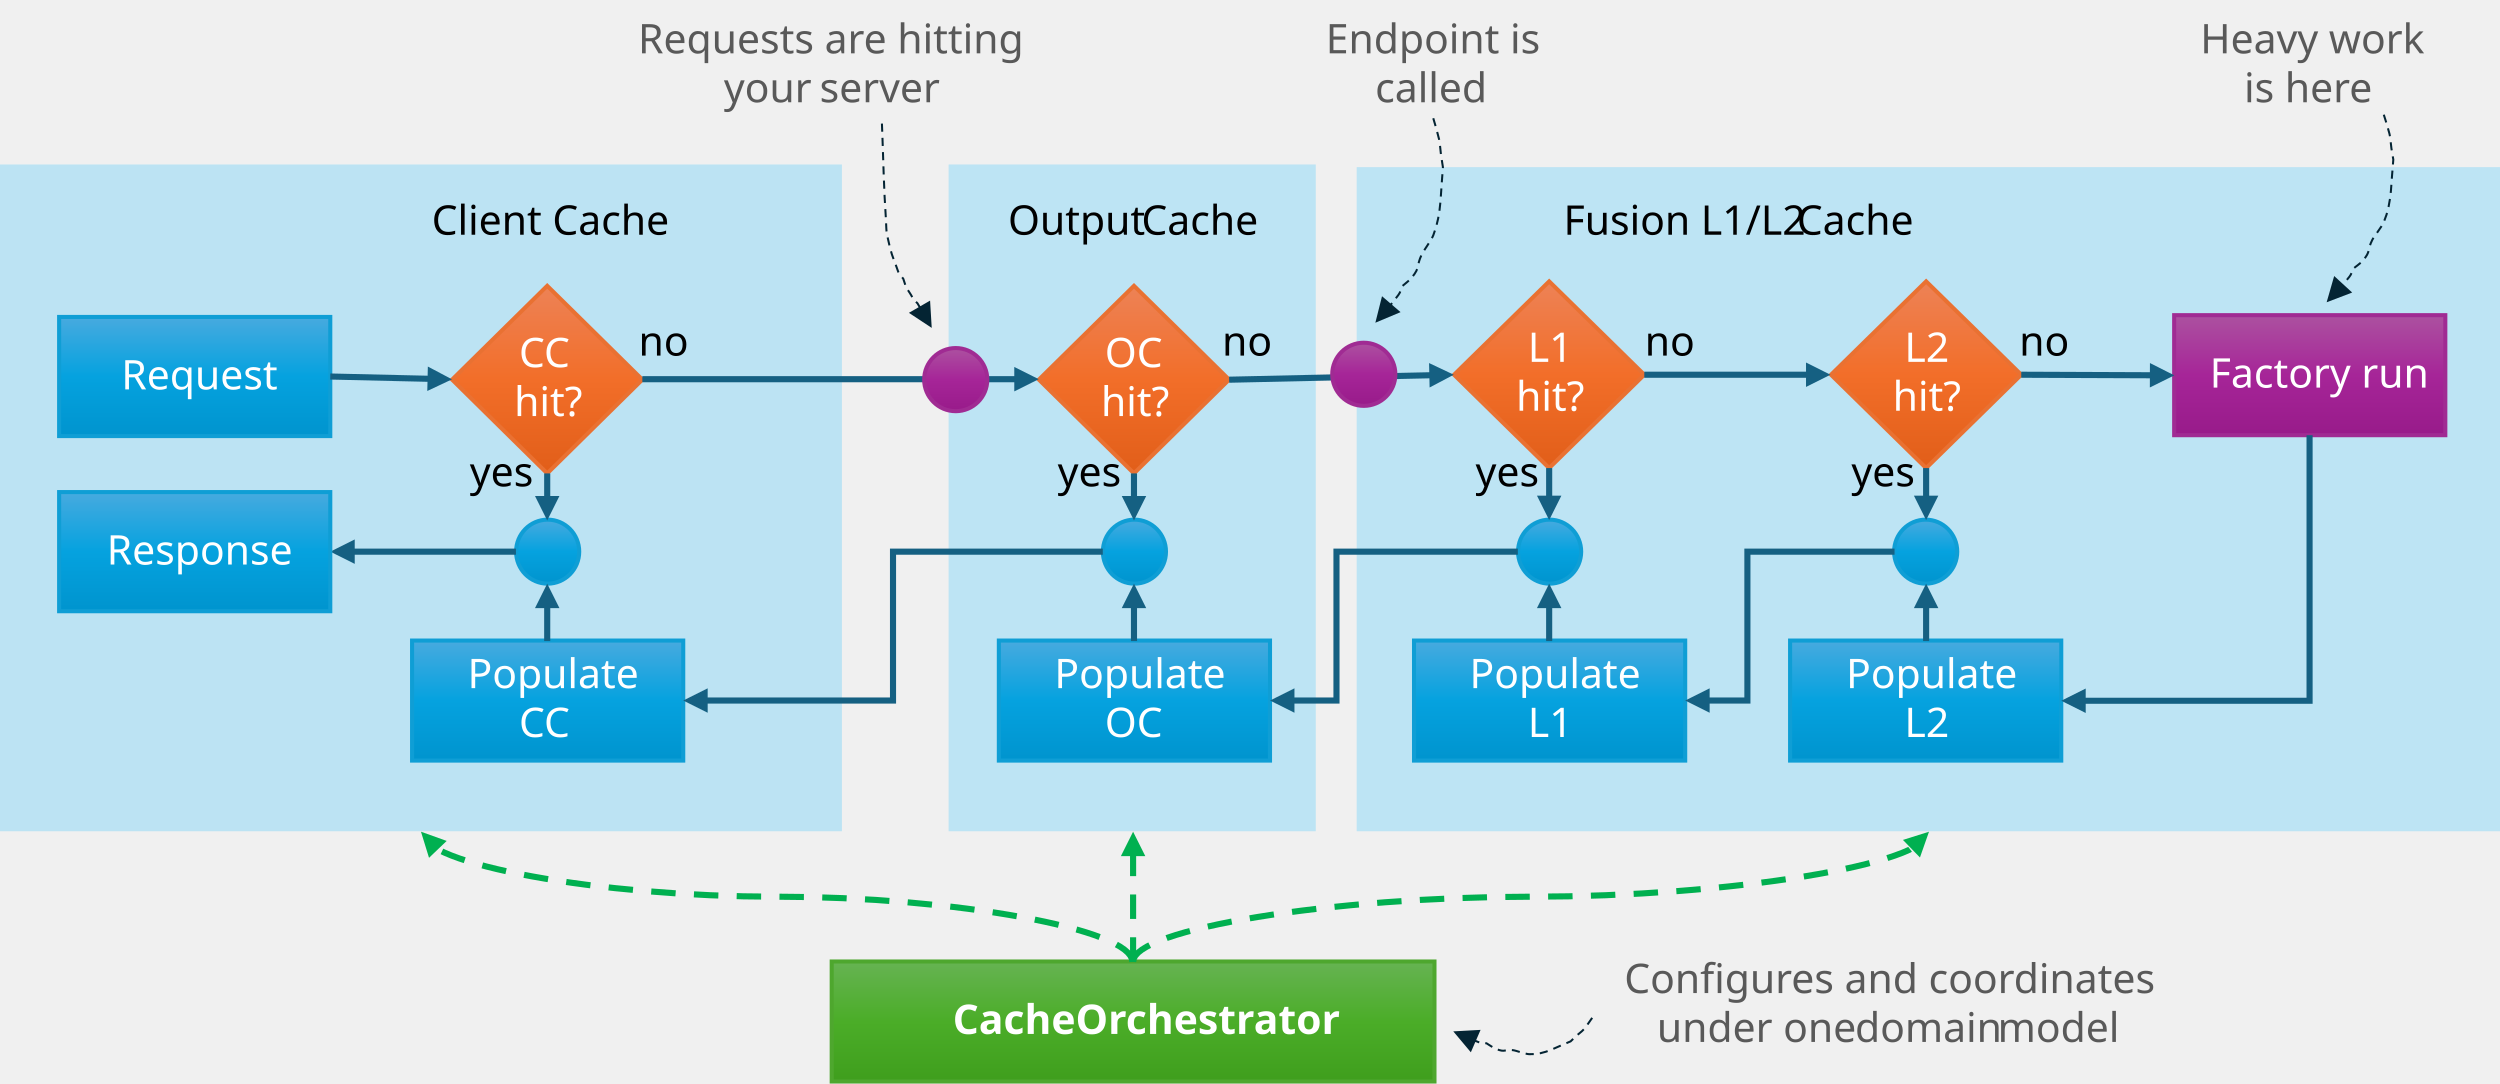
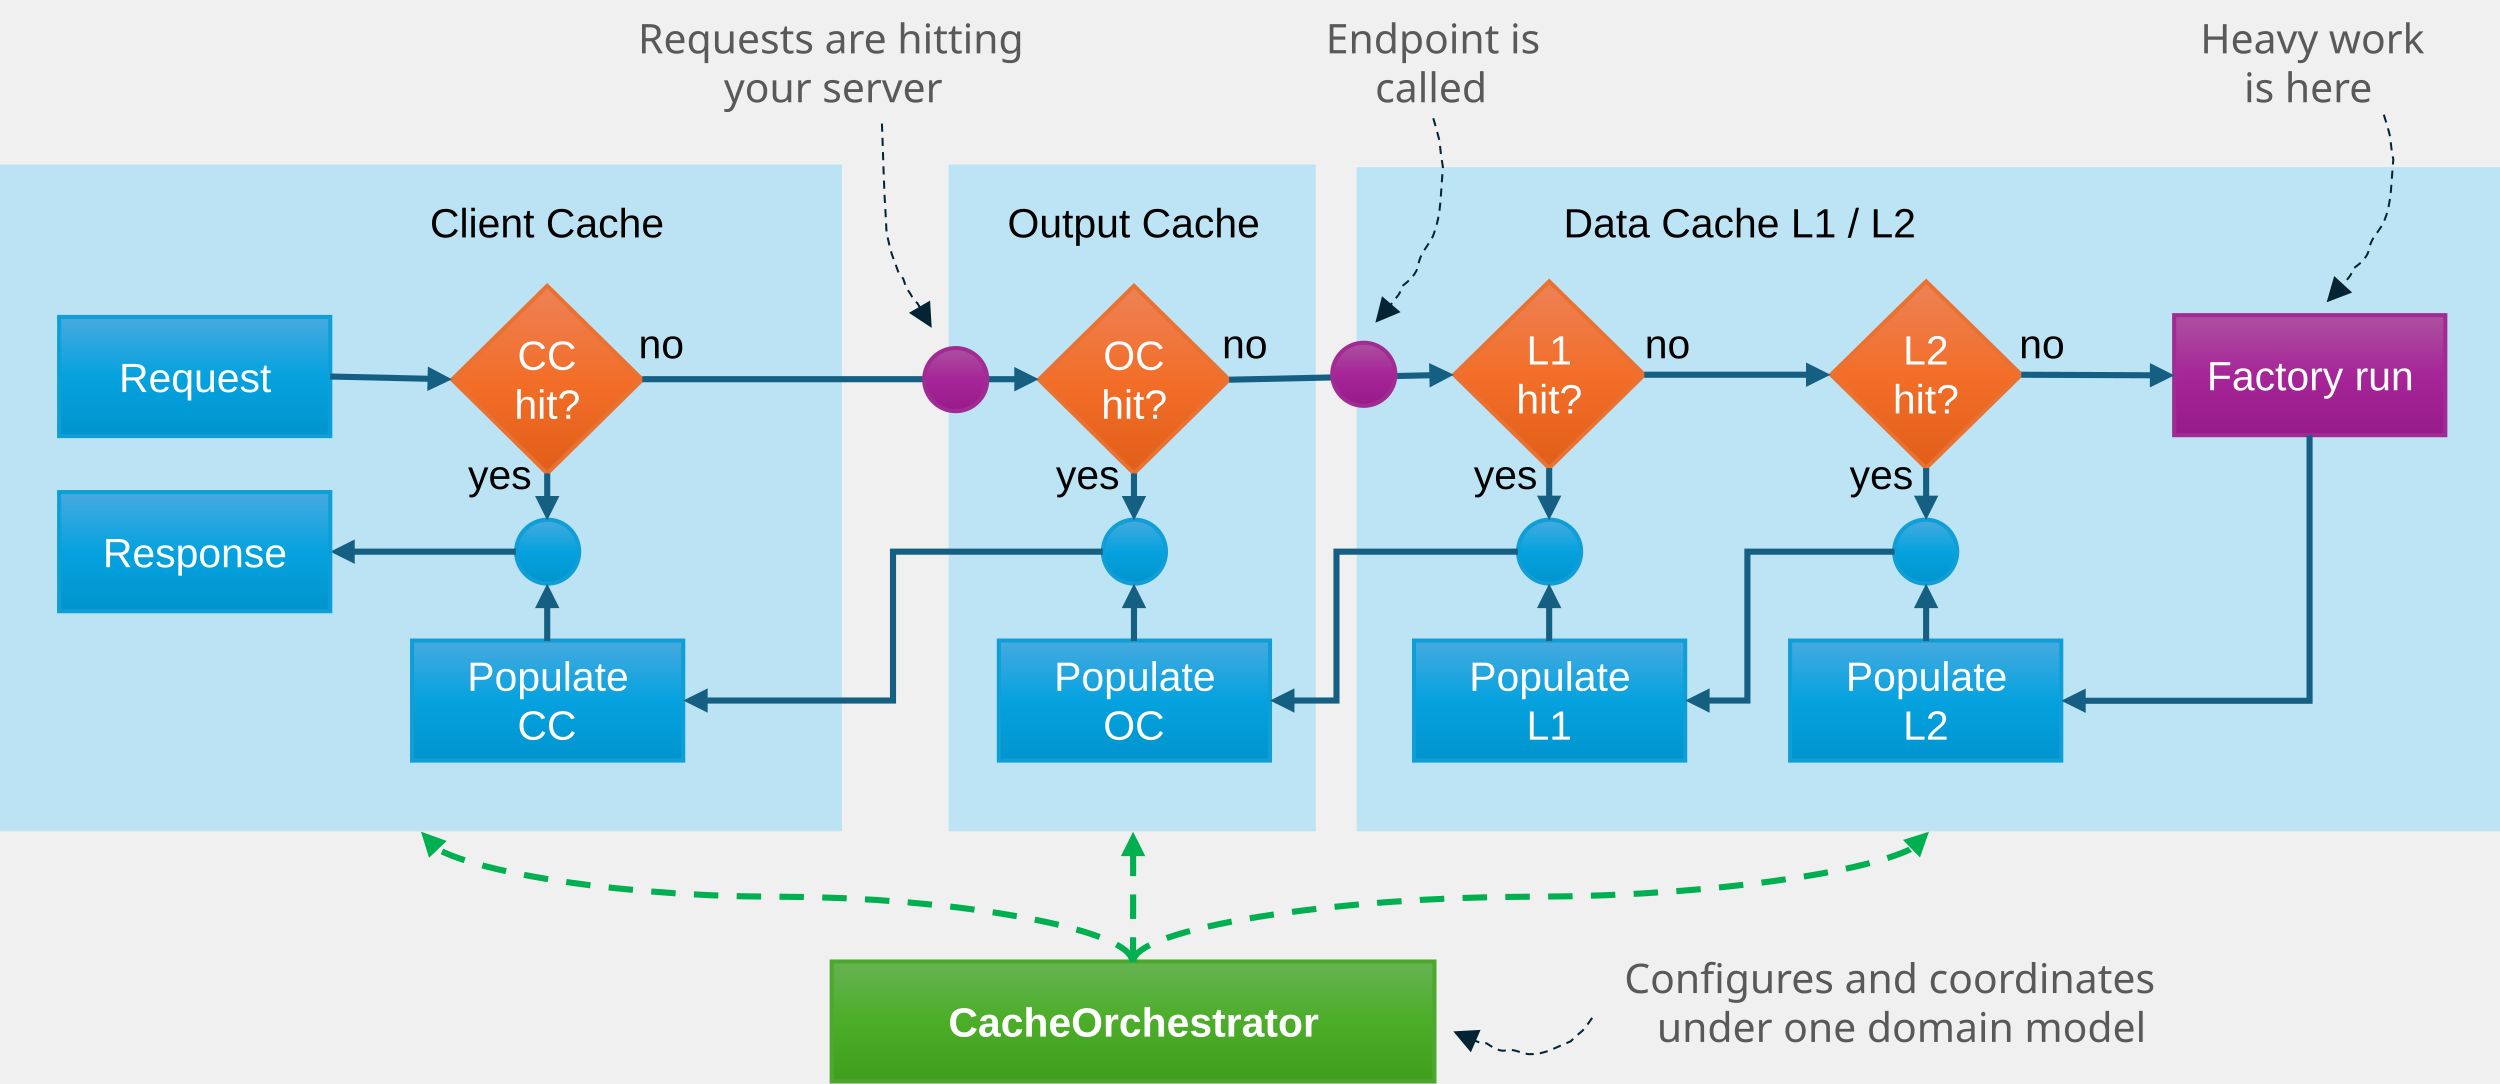
<svg xmlns="http://www.w3.org/2000/svg" width="2812" height="1219" xml:space="preserve" overflow="hidden">
  <defs>
    <linearGradient x1="916" y1="795.5" x2="916" y2="929.5" gradientUnits="userSpaceOnUse" spreadMethod="reflect" id="fill0">
      <stop offset="0" stop-color="#47AADF" />
      <stop offset="0.5" stop-color="#05A2DF" />
      <stop offset="1" stop-color="#0094CE" />
    </linearGradient>
    <linearGradient x1="1312.5" y1="760.5" x2="1312.5" y2="971.5" gradientUnits="userSpaceOnUse" spreadMethod="reflect" id="fill1">
      <stop offset="0" stop-color="#ED8256" />
      <stop offset="0.5" stop-color="#F26E29" />
      <stop offset="1" stop-color="#E15E19" />
    </linearGradient>
    <linearGradient x1="1972.5" y1="760.5" x2="1972.5" y2="971.5" gradientUnits="userSpaceOnUse" spreadMethod="reflect" id="fill2">
      <stop offset="0" stop-color="#ED8256" />
      <stop offset="0.5" stop-color="#F26E29" />
      <stop offset="1" stop-color="#E15E19" />
    </linearGradient>
    <linearGradient x1="2439.5" y1="755.5" x2="2439.5" y2="965.5" gradientUnits="userSpaceOnUse" spreadMethod="reflect" id="fill3">
      <stop offset="0" stop-color="#ED8256" />
      <stop offset="0.5" stop-color="#F26E29" />
      <stop offset="1" stop-color="#E15E19" />
    </linearGradient>
    <linearGradient x1="1313" y1="1159.5" x2="1313" y2="1294.5" gradientUnits="userSpaceOnUse" spreadMethod="reflect" id="fill4">
      <stop offset="0" stop-color="#47AADF" />
      <stop offset="0.5" stop-color="#05A2DF" />
      <stop offset="1" stop-color="#0094CE" />
    </linearGradient>
    <linearGradient x1="1313" y1="1023.5" x2="1313" y2="1095.5" gradientUnits="userSpaceOnUse" spreadMethod="reflect" id="fill5">
      <stop offset="0" stop-color="#47AADF" />
      <stop offset="0.5" stop-color="#05A2DF" />
      <stop offset="1" stop-color="#0094CE" />
    </linearGradient>
    <linearGradient x1="1973" y1="1023.5" x2="1973" y2="1095.5" gradientUnits="userSpaceOnUse" spreadMethod="reflect" id="fill6">
      <stop offset="0" stop-color="#47AADF" />
      <stop offset="0.5" stop-color="#05A2DF" />
      <stop offset="1" stop-color="#0094CE" />
    </linearGradient>
    <linearGradient x1="1973" y1="1159.5" x2="1973" y2="1294.5" gradientUnits="userSpaceOnUse" spreadMethod="reflect" id="fill7">
      <stop offset="0" stop-color="#47AADF" />
      <stop offset="0.5" stop-color="#05A2DF" />
      <stop offset="1" stop-color="#0094CE" />
    </linearGradient>
    <linearGradient x1="2440" y1="1023.5" x2="2440" y2="1095.5" gradientUnits="userSpaceOnUse" spreadMethod="reflect" id="fill8">
      <stop offset="0" stop-color="#47AADF" />
      <stop offset="0.5" stop-color="#05A2DF" />
      <stop offset="1" stop-color="#0094CE" />
    </linearGradient>
    <linearGradient x1="2440" y1="1159.5" x2="2440" y2="1294.5" gradientUnits="userSpaceOnUse" spreadMethod="reflect" id="fill9">
      <stop offset="0" stop-color="#47AADF" />
      <stop offset="0.5" stop-color="#05A2DF" />
      <stop offset="1" stop-color="#0094CE" />
    </linearGradient>
    <linearGradient x1="2863.5" y1="755.5" x2="2863.5" y2="965.5" gradientUnits="userSpaceOnUse" spreadMethod="reflect" id="fill10">
      <stop offset="0" stop-color="#ED8256" />
      <stop offset="0.5" stop-color="#F26E29" />
      <stop offset="1" stop-color="#E15E19" />
    </linearGradient>
    <linearGradient x1="3295" y1="793.5" x2="3295" y2="928.5" gradientUnits="userSpaceOnUse" spreadMethod="reflect" id="fill11">
      <stop offset="0" stop-color="#AC51A0" />
      <stop offset="0.5" stop-color="#A62598" />
      <stop offset="1" stop-color="#981B8A" />
    </linearGradient>
    <linearGradient x1="2863" y1="1023.5" x2="2863" y2="1095.5" gradientUnits="userSpaceOnUse" spreadMethod="reflect" id="fill12">
      <stop offset="0" stop-color="#47AADF" />
      <stop offset="0.5" stop-color="#05A2DF" />
      <stop offset="1" stop-color="#0094CE" />
    </linearGradient>
    <linearGradient x1="2863" y1="1159.5" x2="2863" y2="1294.5" gradientUnits="userSpaceOnUse" spreadMethod="reflect" id="fill13">
      <stop offset="0" stop-color="#47AADF" />
      <stop offset="0.5" stop-color="#05A2DF" />
      <stop offset="1" stop-color="#0094CE" />
    </linearGradient>
    <linearGradient x1="916" y1="992.5" x2="916" y2="1126.5" gradientUnits="userSpaceOnUse" spreadMethod="reflect" id="fill14">
      <stop offset="0" stop-color="#47AADF" />
      <stop offset="0.5" stop-color="#05A2DF" />
      <stop offset="1" stop-color="#0094CE" />
    </linearGradient>
    <linearGradient x1="1772" y1="830.5" x2="1772" y2="901.5" gradientUnits="userSpaceOnUse" spreadMethod="reflect" id="fill15">
      <stop offset="0" stop-color="#AC51A0" />
      <stop offset="0.5" stop-color="#A62598" />
      <stop offset="1" stop-color="#981B8A" />
    </linearGradient>
    <linearGradient x1="2231" y1="824.5" x2="2231" y2="895.5" gradientUnits="userSpaceOnUse" spreadMethod="reflect" id="fill16">
      <stop offset="0" stop-color="#AC51A0" />
      <stop offset="0.5" stop-color="#A62598" />
      <stop offset="1" stop-color="#981B8A" />
    </linearGradient>
    <linearGradient x1="1971.5" y1="1520.5" x2="1971.5" y2="1655.5" gradientUnits="userSpaceOnUse" spreadMethod="reflect" id="fill17">
      <stop offset="0" stop-color="#66B352" />
      <stop offset="0.5" stop-color="#4BAD28" />
      <stop offset="1" stop-color="#3F9E1D" />
    </linearGradient>
  </defs>
  <g transform="translate(-697 -439)">
    <rect x="2223" y="627" width="1286" height="747" fill="#89D8F7" fill-opacity="0.502" />
    <rect x="1764" y="624" width="413" height="750" fill="#89D8F7" fill-opacity="0.502" />
    <rect x="697" y="624" width="947" height="750" fill="#89D8F7" fill-opacity="0.498" />
    <rect x="763.5" y="795.5" width="305" height="134" stroke="#0F9ED5" stroke-width="4.583" stroke-miterlimit="8" fill="url(#fill0)" />
-     <text fill="#FFFFFF" font-family="Aptos,Aptos_MSFontService,sans-serif" font-weight="400" font-size="46" transform="matrix(1 0 0 1 833.445 877)">Request</text>
+     <text fill="#FFFFFF" font-family="Arial,Arial_MSFontService,sans-serif" font-weight="400" font-size="46" transform="matrix(1 0 0 1 830.867 880)">Request</text>
    <path d="M1205.5 866 1312.5 760.5 1419.5 866 1312.5 971.5Z" stroke="#E97132" stroke-width="4.583" stroke-miterlimit="8" fill="url(#fill1)" fill-rule="evenodd" />
    <path d="M1068.58 859.063 1182.58 861.704 1182.42 868.577 1068.42 865.937ZM1178.24 851.288 1205.41 865.671 1177.6 878.781Z" fill="#156082" />
-     <text font-family="Aptos,Aptos_MSFontService,sans-serif" font-weight="400" font-size="46" transform="matrix(1 0 0 1 1225.41 986)">yes</text>
-     <text fill="#FFFFFF" font-family="Aptos,Aptos_MSFontService,sans-serif" font-weight="400" font-size="46" transform="matrix(1 0 0 1 1280.74 852)">CC</text>
-     <text fill="#FFFFFF" font-family="Aptos,Aptos_MSFontService,sans-serif" font-weight="400" font-size="46" transform="matrix(1 0 0 1 1275.31 907)">hit?</text>
+     <text font-family="Arial,Arial_MSFontService,sans-serif" font-weight="400" font-size="46" transform="matrix(1 0 0 1 1223.4 989)">yes</text>
+     <text fill="#FFFFFF" font-family="Arial,Arial_MSFontService,sans-serif" font-weight="400" font-size="46" transform="matrix(1 0 0 1 1279.03 855)">CC</text>
+     <text fill="#FFFFFF" font-family="Arial,Arial_MSFontService,sans-serif" font-weight="400" font-size="46" transform="matrix(1 0 0 1 1275.6 910)">hit?</text>
    <path d="M1865.5 866 1972.5 760.5 2079.5 866 1972.5 971.5Z" stroke="#E97132" stroke-width="4.583" stroke-miterlimit="8" fill="url(#fill2)" fill-rule="evenodd" />
-     <text fill="#FFFFFF" font-family="Aptos,Aptos_MSFontService,sans-serif" font-weight="400" font-size="46" transform="matrix(1 0 0 1 1939.67 852)">OC</text>
-     <text fill="#FFFFFF" font-family="Aptos,Aptos_MSFontService,sans-serif" font-weight="400" font-size="46" transform="matrix(1 0 0 1 1935.38 907)">hit?</text>
+     <text fill="#FFFFFF" font-family="Arial,Arial_MSFontService,sans-serif" font-weight="400" font-size="46" transform="matrix(1 0 0 1 1937.96 855)">OC</text>
+     <text fill="#FFFFFF" font-family="Arial,Arial_MSFontService,sans-serif" font-weight="400" font-size="46" transform="matrix(1 0 0 1 1935.67 910)">hit?</text>
    <path d="M1419.5 862.063 1842.45 862.063 1842.45 868.938 1419.5 868.938ZM1837.86 851.75 1865.36 865.5 1837.86 879.25Z" fill="#156082" />
    <path d="M2332.5 860.5 2439.5 755.5 2546.5 860.5 2439.5 965.5Z" stroke="#E97132" stroke-width="4.583" stroke-miterlimit="8" fill="url(#fill3)" fill-rule="evenodd" />
-     <text fill="#FFFFFF" font-family="Aptos,Aptos_MSFontService,sans-serif" font-weight="400" font-size="46" transform="matrix(1 0 0 1 2415.48 846)">L1</text>
-     <text fill="#FFFFFF" font-family="Aptos,Aptos_MSFontService,sans-serif" font-weight="400" font-size="46" transform="matrix(1 0 0 1 2402.3 901)">hit?</text>
+     <text fill="#FFFFFF" font-family="Arial,Arial_MSFontService,sans-serif" font-weight="400" font-size="46" transform="matrix(1 0 0 1 2414.05 849)">L1</text>
+     <text fill="#FFFFFF" font-family="Arial,Arial_MSFontService,sans-serif" font-weight="400" font-size="46" transform="matrix(1 0 0 1 2402.59 904)">hit?</text>
    <path d="M0.076-3.437 229.874 1.653 229.722 8.527-0.076 3.437ZM225.52-8.758 252.709 5.597 224.911 18.735Z" fill="#156082" transform="matrix(1 0 0 -1 2079.5 866.097)" />
    <rect x="1160.5" y="1159.5" width="305" height="135" stroke="#0F9ED5" stroke-width="4.583" stroke-miterlimit="8" fill="url(#fill4)" />
-     <text fill="#FFFFFF" font-family="Aptos,Aptos_MSFontService,sans-serif" font-weight="400" font-size="46" transform="matrix(1 0 0 1 1222.89 1213)">Populate </text>
-     <text fill="#FFFFFF" font-family="Aptos,Aptos_MSFontService,sans-serif" font-weight="400" font-size="46" transform="matrix(1 0 0 1 1280.75 1268)">CC</text>
+     <text fill="#FFFFFF" font-family="Arial,Arial_MSFontService,sans-serif" font-weight="400" font-size="46" transform="matrix(1 0 0 1 1222.6 1216)">Populate </text>
+     <text fill="#FFFFFF" font-family="Arial,Arial_MSFontService,sans-serif" font-weight="400" font-size="46" transform="matrix(1 0 0 1 1279.02 1271)">CC</text>
    <path d="M1277.5 1059.5C1277.5 1039.62 1293.39 1023.5 1313 1023.5 1332.61 1023.5 1348.5 1039.62 1348.5 1059.5 1348.5 1079.38 1332.61 1095.5 1313 1095.5 1293.39 1095.5 1277.5 1079.38 1277.5 1059.5Z" stroke="#0F9ED5" stroke-width="4.583" stroke-miterlimit="8" fill="url(#fill5)" fill-rule="evenodd" />
    <path d="M1315.94 971.5 1315.94 1001.48 1309.06 1001.48 1309.06 971.5ZM1326.25 996.897 1312.5 1024.4 1298.75 996.897Z" fill="#156082" />
    <path d="M1277.35 1062.94 1091.42 1062.94 1091.42 1056.06 1277.35 1056.06ZM1096 1073.25 1068.5 1059.5 1096 1045.75Z" fill="#156082" />
    <path d="M3.438-1.92029e-05 3.438 41.686-3.437 41.686-3.438 1.92029e-05ZM13.75 37.103 0 64.603-13.75 37.103Z" fill="#156082" transform="matrix(1 0 0 -1 1312.5 1160.1)" />
    <path d="M1937.5 1059.5C1937.5 1039.62 1953.39 1023.5 1973 1023.5 1992.61 1023.5 2008.5 1039.62 2008.5 1059.5 2008.5 1079.38 1992.61 1095.5 1973 1095.5 1953.39 1095.5 1937.5 1079.38 1937.5 1059.5Z" stroke="#0F9ED5" stroke-width="4.583" stroke-miterlimit="8" fill="url(#fill6)" fill-rule="evenodd" />
    <path d="M0-3.438 239.405-3.438 239.405 167.458 235.967 164.021 449.018 164.021 449.018 170.896 232.53 170.896 232.53 0 235.967 3.438 0 3.438ZM444.435 153.708 471.935 167.458 444.435 181.208Z" fill="#156082" transform="matrix(-1 1.22465e-16 1.22465e-16 1 1937.43 1059.5)" />
    <path d="M1975.94 971.5 1975.94 1001.48 1969.06 1001.48 1969.06 971.5ZM1986.25 996.897 1972.5 1024.4 1958.75 996.897Z" fill="#156082" />
    <rect x="1820.5" y="1159.5" width="305" height="135" stroke="#0F9ED5" stroke-width="4.583" stroke-miterlimit="8" fill="url(#fill7)" />
-     <text fill="#FFFFFF" font-family="Aptos,Aptos_MSFontService,sans-serif" font-weight="400" font-size="46" transform="matrix(1 0 0 1 1882.96 1213)">Populate </text>
-     <text fill="#FFFFFF" font-family="Aptos,Aptos_MSFontService,sans-serif" font-weight="400" font-size="46" transform="matrix(1 0 0 1 1939.68 1268)">OC</text>
+     <text fill="#FFFFFF" font-family="Arial,Arial_MSFontService,sans-serif" font-weight="400" font-size="46" transform="matrix(1 0 0 1 1882.67 1216)">Populate </text>
+     <text fill="#FFFFFF" font-family="Arial,Arial_MSFontService,sans-serif" font-weight="400" font-size="46" transform="matrix(1 0 0 1 1937.95 1271)">OC</text>
    <path d="M3.438-1.92028e-05 3.438 41.687-3.437 41.687-3.438 1.92028e-05ZM13.75 37.103 0 64.603-13.75 37.103Z" fill="#156082" transform="matrix(1 0 0 -1 1972.5 1160.1)" />
    <path d="M2404.5 1059.5C2404.5 1039.62 2420.39 1023.5 2440 1023.5 2459.61 1023.5 2475.5 1039.62 2475.5 1059.5 2475.5 1079.38 2459.61 1095.5 2440 1095.5 2420.39 1095.5 2404.5 1079.38 2404.5 1059.5Z" stroke="#0F9ED5" stroke-width="4.583" stroke-miterlimit="8" fill="url(#fill8)" fill-rule="evenodd" />
    <path d="M2442.94 965.5 2442.94 1001.08 2436.06 1001.08 2436.06 965.5ZM2453.25 996.494 2439.5 1023.99 2425.75 996.494Z" fill="#156082" />
    <rect x="2287.5" y="1159.5" width="305" height="135" stroke="#0F9ED5" stroke-width="4.583" stroke-miterlimit="8" fill="url(#fill9)" />
-     <text fill="#FFFFFF" font-family="Aptos,Aptos_MSFontService,sans-serif" font-weight="400" font-size="46" transform="matrix(1 0 0 1 2349.88 1213)">Populate</text>
-     <text fill="#FFFFFF" font-family="Aptos,Aptos_MSFontService,sans-serif" font-weight="400" font-size="46" transform="matrix(1 0 0 1 2415.49 1268)">L1</text>
+     <text fill="#FFFFFF" font-family="Arial,Arial_MSFontService,sans-serif" font-weight="400" font-size="46" transform="matrix(1 0 0 1 2349.59 1216)">Populate</text>
+     <text fill="#FFFFFF" font-family="Arial,Arial_MSFontService,sans-serif" font-weight="400" font-size="46" transform="matrix(1 0 0 1 2414.04 1271)">L1</text>
    <path d="M3.438-1.92027e-05 3.438 41.687-3.437 41.687-3.438 1.92027e-05ZM13.75 37.104 0 64.604-13.75 37.104Z" fill="#156082" transform="matrix(1 0 0 -1 2439.5 1160.1)" />
    <path d="M0-3.438 207.452-3.438 207.452 167.458 204.015 164.021 255.864 164.021 255.864 170.896 200.577 170.896 200.577 0 204.015 3.438 0 3.438ZM251.281 153.708 278.781 167.458 251.281 181.208Z" fill="#156082" transform="matrix(-1 1.22465e-16 1.22465e-16 1 2404.28 1059.5)" />
    <path d="M2756.5 860.5 2863.5 755.5 2970.5 860.5 2863.5 965.5Z" stroke="#E97132" stroke-width="4.583" stroke-miterlimit="8" fill="url(#fill10)" fill-rule="evenodd" />
-     <text fill="#FFFFFF" font-family="Aptos,Aptos_MSFontService,sans-serif" font-weight="400" font-size="46" transform="matrix(1 0 0 1 2839.08 846)">L2</text>
-     <text fill="#FFFFFF" font-family="Aptos,Aptos_MSFontService,sans-serif" font-weight="400" font-size="46" transform="matrix(1 0 0 1 2825.91 901)">hit?</text>
+     <text fill="#FFFFFF" font-family="Arial,Arial_MSFontService,sans-serif" font-weight="400" font-size="46" transform="matrix(1 0 0 1 2837.65 849)">L2</text>
+     <text fill="#FFFFFF" font-family="Arial,Arial_MSFontService,sans-serif" font-weight="400" font-size="46" transform="matrix(1 0 0 1 2826.19 904)">hit?</text>
    <path d="M2546.5 857.062 2732.98 857.063 2732.98 863.938 2546.5 863.937ZM2728.4 846.75 2755.9 860.5 2728.4 874.25Z" fill="#156082" />
    <rect x="3142.5" y="793.5" width="305" height="135" stroke="#A02B93" stroke-width="4.583" stroke-miterlimit="8" fill="url(#fill11)" />
-     <text fill="#FFFFFF" font-family="Aptos,Aptos_MSFontService,sans-serif" font-weight="400" font-size="46" transform="matrix(1 0 0 1 3182.46 875)">Factory run</text>
+     <text fill="#FFFFFF" font-family="Arial,Arial_MSFontService,sans-serif" font-weight="400" font-size="46" transform="matrix(1 0 0 1 3179.31 878)">Factory run</text>
    <path d="M2827.5 1059.5C2827.5 1039.62 2843.39 1023.5 2863 1023.5 2882.61 1023.5 2898.5 1039.62 2898.5 1059.5 2898.5 1079.38 2882.61 1095.5 2863 1095.5 2843.39 1095.5 2827.5 1079.38 2827.5 1059.5Z" stroke="#0F9ED5" stroke-width="4.583" stroke-miterlimit="8" fill="url(#fill12)" fill-rule="evenodd" />
    <rect x="2710.5" y="1159.5" width="305" height="135" stroke="#0F9ED5" stroke-width="4.583" stroke-miterlimit="8" fill="url(#fill13)" />
-     <text fill="#FFFFFF" font-family="Aptos,Aptos_MSFontService,sans-serif" font-weight="400" font-size="46" transform="matrix(1 0 0 1 2773.49 1213)">Populate</text>
-     <text fill="#FFFFFF" font-family="Aptos,Aptos_MSFontService,sans-serif" font-weight="400" font-size="46" transform="matrix(1 0 0 1 2839.1 1268)">L2</text>
+     <text fill="#FFFFFF" font-family="Arial,Arial_MSFontService,sans-serif" font-weight="400" font-size="46" transform="matrix(1 0 0 1 2773.2 1216)">Populate</text>
+     <text fill="#FFFFFF" font-family="Arial,Arial_MSFontService,sans-serif" font-weight="400" font-size="46" transform="matrix(1 0 0 1 2837.64 1271)">L2</text>
    <path d="M3.438-1.92027e-05 3.438 41.687-3.437 41.687-3.438 1.92027e-05ZM13.75 37.104 0 64.604-13.75 37.104Z" fill="#156082" transform="matrix(1 0 0 -1 2863.5 1160.1)" />
    <path d="M2866.94 965.5 2866.94 1001.08 2860.06 1001.08 2860.06 965.5ZM2877.25 996.494 2863.5 1023.99 2849.75 996.494Z" fill="#156082" />
    <path d="M2970.51 857.062 3119.79 857.671 3119.77 864.546 2970.49 863.937ZM3115.25 847.34 3142.7 861.201 3115.14 874.839Z" fill="#156082" />
    <path d="M0-3.438 168.933-3.438 168.933 167.458 165.496 164.021 212.551 164.021 212.551 170.896 162.058 170.896 162.058 0 165.496 3.438 0 3.438ZM207.967 153.708 235.467 167.458 207.967 181.208Z" fill="#156082" transform="matrix(-1 1.22465e-16 1.22465e-16 1 2827.97 1059.5)" />
    <path d="M3298.24 928.5 3298.24 1230.65 3038.42 1230.65 3038.42 1223.78 3294.8 1223.78 3291.37 1227.21 3291.37 928.5ZM3043 1240.96 3015.5 1227.21 3043 1213.46Z" fill="#156082" />
-     <text font-family="Aptos,Aptos_MSFontService,sans-serif" font-weight="400" font-size="46" transform="matrix(1 0 0 1 1886.66 986)">yes</text>
-     <text font-family="Aptos,Aptos_MSFontService,sans-serif" font-weight="400" font-size="46" transform="matrix(1 0 0 1 2356.69 986)">yes</text>
-     <text font-family="Aptos,Aptos_MSFontService,sans-serif" font-weight="400" font-size="46" transform="matrix(1 0 0 1 2779.43 986)">yes</text>
-     <text font-family="Aptos,Aptos_MSFontService,sans-serif" font-weight="400" font-size="46" transform="matrix(1 0 0 1 1415.23 839)">no</text>
-     <text font-family="Aptos,Aptos_MSFontService,sans-serif" font-weight="400" font-size="46" transform="matrix(1 0 0 1 2071.59 839)">no</text>
-     <text font-family="Aptos,Aptos_MSFontService,sans-serif" font-weight="400" font-size="46" transform="matrix(1 0 0 1 2547.03 839)">no</text>
-     <text font-family="Aptos,Aptos_MSFontService,sans-serif" font-weight="400" font-size="46" transform="matrix(1 0 0 1 2968.22 839)">no</text>
+     <text font-family="Arial,Arial_MSFontService,sans-serif" font-weight="400" font-size="46" transform="matrix(1 0 0 1 1884.66 989)">yes</text>
+     <text font-family="Arial,Arial_MSFontService,sans-serif" font-weight="400" font-size="46" transform="matrix(1 0 0 1 2354.68 989)">yes</text>
+     <text font-family="Arial,Arial_MSFontService,sans-serif" font-weight="400" font-size="46" transform="matrix(1 0 0 1 2777.43 989)">yes</text>
+     <text font-family="Arial,Arial_MSFontService,sans-serif" font-weight="400" font-size="46" transform="matrix(1 0 0 1 1415.23 842)">no</text>
+     <text font-family="Arial,Arial_MSFontService,sans-serif" font-weight="400" font-size="46" transform="matrix(1 0 0 1 2071.59 842)">no</text>
+     <text font-family="Arial,Arial_MSFontService,sans-serif" font-weight="400" font-size="46" transform="matrix(1 0 0 1 2547.03 842)">no</text>
+     <text font-family="Arial,Arial_MSFontService,sans-serif" font-weight="400" font-size="46" transform="matrix(1 0 0 1 2968.22 842)">no</text>
    <rect x="763.5" y="992.5" width="305" height="134" stroke="#0F9ED5" stroke-width="4.583" stroke-miterlimit="8" fill="url(#fill14)" />
-     <text fill="#FFFFFF" font-family="Aptos,Aptos_MSFontService,sans-serif" font-weight="400" font-size="46" transform="matrix(1 0 0 1 817.015 1074)">Response</text>
+     <text fill="#FFFFFF" font-family="Arial,Arial_MSFontService,sans-serif" font-weight="400" font-size="46" transform="matrix(1 0 0 1 812.718 1077)">Response</text>
    <path d="M1736.5 866C1736.5 846.394 1752.39 830.5 1772 830.5 1791.61 830.5 1807.5 846.394 1807.5 866 1807.5 885.606 1791.61 901.5 1772 901.5 1752.39 901.5 1736.5 885.606 1736.5 866Z" stroke="#A02B93" stroke-width="4.583" stroke-miterlimit="8" fill="url(#fill15)" fill-rule="evenodd" />
    <text fill="#595959" font-family="Comic Sans MS,Comic Sans MS_MSFontService,sans-serif" font-weight="400" font-size="46" transform="matrix(1 0 0 1 2188.22 499)">Endpoint is</text>
    <text fill="#595959" font-family="Comic Sans MS,Comic Sans MS_MSFontService,sans-serif" font-weight="400" font-size="46" transform="matrix(1 0 0 1 2243.79 554)">called</text>
    <text fill="#595959" font-family="Comic Sans MS,Comic Sans MS_MSFontService,sans-serif" font-weight="400" font-size="46" transform="matrix(1 0 0 1 3171.86 499)">Heavy work</text>
    <text fill="#595959" font-family="Comic Sans MS,Comic Sans MS_MSFontService,sans-serif" font-weight="400" font-size="46" transform="matrix(1 0 0 1 3221.13 554)">is here</text>
    <path d="M1690.14 577.958 1690.48 587.119 1688.19 587.202 1687.85 578.042ZM1690.73 593.989 1691.06 603.15 1688.77 603.233 1688.44 594.073ZM1691.29 610.025 1691.59 619.187 1689.3 619.262 1689 610.1ZM1691.82 626.058 1692.03 632.544 1692.03 632.536 1692.14 635.211 1689.85 635.303 1689.74 632.623 1689.53 626.133ZM1692.41 642.08 1692.78 651.24 1690.49 651.331 1690.12 642.172ZM1693.06 658.109 1693.12 659.813 1693.12 659.792 1693.56 667.241 1691.27 667.374 1690.83 659.915 1690.77 658.201ZM1693.96 674.104 1694.49 683.255 1692.21 683.389 1691.67 674.238ZM1694.84 690.142 1695.04 695.099 1695.03 695.072 1695.29 699.079 1695.28 698.988 1695.31 699.177 1693.04 699.504 1693.01 699.27 1692.75 695.204 1692.55 690.233ZM1696.52 705.842 1698.57 714.777 1696.34 715.289 1694.29 706.355ZM1700.31 721.357 1701.32 724.836 1701.3 724.774 1703.16 729.998 1701 730.763 1699.13 725.509 1698.11 721.997ZM1705.56 736.414 1705.84 737.142 1706.57 739.157 1707.15 740.795 1707.99 743.169 1707.97 743.131 1708.58 744.699 1708.53 744.576 1708.68 744.868 1706.66 745.95 1706.48 745.598 1705.83 743.947 1704.99 741.555 1704.99 741.559 1704.41 739.927 1704.42 739.937 1703.69 737.932 1703.69 737.943 1703.42 737.22ZM1712.62 750.231 1714.02 751.989 1714.96 754.797 1715.64 756.891 1716.17 758.53 1716.3 758.968 1714.12 759.661 1713.98 759.228 1713.46 757.593 1713.46 757.599 1712.78 755.511 1712.78 755.518 1711.91 752.906 1712.1 753.257 1710.83 751.658ZM1719.21 764.761 1719.65 765.414 1720.57 766.8 1721.72 768.59 1723.15 770.897 1724.04 772.73 1721.99 773.738 1721.11 771.956 1721.17 772.056 1719.77 769.805 1719.78 769.818 1718.65 768.043 1718.66 768.058 1717.75 766.687 1717.76 766.703 1717.32 766.059ZM1728.1 777.687 1729.91 779.47 1733.4 785.458 1731.42 786.612 1728.01 780.756 1728.2 780.996 1726.49 779.321ZM1743.16 777.125 1745 807.816 1719.34 790.876Z" fill="#042433" />
    <path d="M3379.38 567.656 3382.13 576.399 3379.95 577.087 3377.19 568.344ZM3384.06 583.036 3385.83 589.384 3386.31 592.023 3384.06 592.433 3383.59 589.846 3383.61 589.949 3381.85 583.653ZM3387.22 598.913 3388 605.743 3387.99 605.68 3388.37 607.941 3386.11 608.324 3385.72 606.032 3384.95 599.17ZM3389.52 614.719 3390.15 618.444 3389.7 624.099 3387.42 623.918 3387.86 618.405 3387.87 618.687 3387.26 615.102ZM3389.16 630.953 3388.77 635.861 3388.77 635.854 3388.46 640.086 3386.17 639.918 3386.48 635.683 3386.87 630.771ZM3387.95 646.942 3387.45 653.811 3387.17 656.126 3384.9 655.854 3385.17 653.565 3385.16 653.617 3385.67 646.774ZM3386.34 663.016 3384.78 671.856 3384.71 672.125 3382.49 671.551 3382.55 671.325 3382.53 671.412 3384.09 662.616ZM3382.99 678.781 3382.49 680.691 3379.98 687.551 3377.82 686.761 3380.32 679.955 3380.29 680.063 3380.77 678.207ZM3376.79 693.872 3376.53 694.308 3372.69 699.928 3371.58 701.506 3369.71 700.184 3370.81 698.614 3370.8 698.629 3374.62 693.042 3374.58 693.092 3374.83 692.681ZM3367.68 707.131 3367.44 707.487 3367.48 707.43 3366.42 709.245 3366.47 709.143 3364.6 713.218 3364.65 713.118 3363.94 715.153 3361.77 714.4 3362.5 712.314 3364.41 708.138 3365.52 706.244 3365.77 705.86ZM3362.19 721.744 3361.64 723.577 3360.46 726.162 3358.53 729.174 3357.73 730.171 3355.94 728.739 3356.7 727.79 3356.63 727.888 3358.48 724.995 3358.41 725.137 3359.52 722.697 3359.46 722.844 3359.99 721.087ZM3352.99 735.454 3350.3 737.676 3345.79 741.183 3344.39 739.375 3348.88 735.877 3348.85 735.898 3351.53 733.687ZM3342.97 746.692 3342.11 748.587 3340.64 750.824 3337.66 754.466 3335.89 753.015 3338.83 749.42 3338.76 749.517 3340.14 747.404 3340.06 747.556 3340.89 745.74ZM3333.17 759.737 3330.36 762.887 3328.65 761.36 3331.46 758.21ZM3342.73 768.051 3314 779 3322.48 749.446Z" fill="#042433" />
-     <text font-family="Aptos,Aptos_MSFontService,sans-serif" font-weight="400" font-size="46" transform="matrix(1 0 0 1 1182.59 703)">Client Cache</text>
-     <text font-family="Aptos,Aptos_MSFontService,sans-serif" font-weight="400" font-size="46" transform="matrix(1 0 0 1 1830.8 703)">Output</text>
-     <text font-family="Aptos,Aptos_MSFontService,sans-serif" font-weight="400" font-size="46" transform="matrix(1 0 0 1 1980.9 703)">Cache</text>
-     <text font-family="Aptos,Aptos_MSFontService,sans-serif" font-weight="400" font-size="46" transform="matrix(1 0 0 1 2455.66 703)">Fusion L1/L2</text>
-     <text font-family="Aptos,Aptos_MSFontService,sans-serif" font-weight="400" font-size="46" transform="matrix(1 0 0 1 2718.06 703)">Cache</text>
+     <text font-family="Arial,Arial_MSFontService,sans-serif" font-weight="400" font-size="46" transform="matrix(1 0 0 1 1180.58 706)">Client Cache</text>
+     <text font-family="Arial,Arial_MSFontService,sans-serif" font-weight="400" font-size="46" transform="matrix(1 0 0 1 1830.23 706)">Output Cache</text>
+     <text font-family="Arial,Arial_MSFontService,sans-serif" font-weight="400" font-size="46" transform="matrix(1 0 0 1 2455.66 706)">Data Cache L1 / L2</text>
    <path d="M2195.5 860C2195.5 840.394 2211.39 824.5 2231 824.5 2250.61 824.5 2266.5 840.394 2266.5 860 2266.5 879.606 2250.61 895.5 2231 895.5 2211.39 895.5 2195.5 879.606 2195.5 860Z" stroke="#A02B93" stroke-width="4.583" stroke-miterlimit="8" fill="url(#fill16)" fill-rule="evenodd" />
    <text fill="#595959" font-family="Comic Sans MS,Comic Sans MS_MSFontService,sans-serif" font-weight="400" font-size="46" transform="matrix(1 0 0 1 1414.67 499)">Requests are hitting</text>
-     <text fill="#595959" font-family="Comic Sans MS,Comic Sans MS_MSFontService,sans-serif" font-weight="400" font-size="46" transform="matrix(1 0 0 1 1511.19 554)">your </text>
-     <text fill="#595959" font-family="Comic Sans MS,Comic Sans MS_MSFontService,sans-serif" font-weight="400" font-size="46" transform="matrix(1 0 0 1 1618.9 554)">server</text>
+     <text fill="#595959" font-family="Comic Sans MS,Comic Sans MS_MSFontService,sans-serif" font-weight="400" font-size="46" transform="matrix(1 0 0 1 1511.19 554)">your server</text>
    <path d="M2310.24 571.678 2312.82 580.475 2310.62 581.119 2308.04 572.322ZM2314.65 587.138 2316.78 595.35 2316.91 596.121 2314.65 596.503 2314.53 595.781 2314.55 595.878 2312.43 587.714ZM2317.89 602.987 2318.04 604.29 2318.86 612.111 2316.58 612.351 2315.76 604.533 2315.76 604.542 2315.61 603.244ZM2319.87 618.851 2321.15 626.995 2321.06 628.178 2318.78 628.009 2318.86 626.958 2318.87 627.221 2317.6 619.208ZM2320.56 635.035 2319.88 644.176 2317.6 644.007 2318.27 634.866ZM2319.4 651.028 2318.78 660.174 2316.49 660.017 2317.12 650.872ZM2318.24 667.075 2317.32 675.385 2317.18 676.24 2314.92 675.867 2315.05 675.042 2315.05 675.103 2315.96 666.822ZM2316.06 683.023 2315.71 685.169 2314.06 692.048 2311.83 691.513 2313.47 684.674 2313.45 684.756 2313.8 682.651ZM2312.05 698.729 2310.21 704.14 2308.99 706.717 2308.59 707.425 2306.6 706.298 2306.98 705.627 2306.94 705.702 2308.11 703.221 2308.06 703.339 2309.88 697.989ZM2304.99 713.345 2303.48 715.717 2299.98 721.047 2298.07 719.79 2301.56 714.467 2301.55 714.482 2303.05 712.118ZM2296.71 726.849 2295.28 730.224 2295.31 730.128 2294.18 733.647 2294.2 733.56 2293.78 735.311 2291.55 734.78 2291.98 732.984 2293.15 729.374 2294.61 725.952ZM2292.01 742.14 2291.08 744.325 2289.13 747.595 2287.19 750.213 2285.35 748.845 2287.26 746.275 2287.19 746.373 2289.07 743.22 2289 743.358 2289.9 741.245ZM2282.39 755.438 2280.81 756.848 2275.38 761.392 2273.91 759.635 2279.32 755.101 2279.3 755.123 2280.87 753.725ZM2273.11 767.288 2272.48 768.768 2271.01 771.193 2267.98 775.178 2266.15 773.791 2269.14 769.854 2269.08 769.951 2270.48 767.647 2270.41 767.795 2271 766.393ZM2263.7 780.615 2259.82 785.343 2258.05 783.888 2261.93 779.16ZM2272.35 790.097 2244 802 2251.49 772.18Z" fill="#042433" />
    <rect x="1632.5" y="1520.5" width="678" height="135" stroke="#4EA72E" stroke-width="4.583" stroke-miterlimit="8" fill="url(#fill17)" />
-     <text fill="#FFFFFF" font-family="Aptos,Aptos_MSFontService,sans-serif" font-weight="700" font-size="46" transform="matrix(1 0 0 1 1768.64 1602)">CacheOrchestrator</text>
+     <text fill="#FFFFFF" font-family="Arial,Arial_MSFontService,sans-serif" font-weight="700" font-size="46" transform="matrix(1 0 0 1 1763.77 1605)">CacheOrchestrator</text>
    <text fill="#595959" font-family="Comic Sans MS,Comic Sans MS_MSFontService,sans-serif" font-weight="400" font-size="46" transform="matrix(1 0 0 1 2524 1556)">Configures and coordinates</text>
-     <text fill="#595959" font-family="Comic Sans MS,Comic Sans MS_MSFontService,sans-serif" font-weight="400" font-size="46" transform="matrix(1 0 0 1 2560.66 1611)">under one</text>
-     <text fill="#595959" font-family="Comic Sans MS,Comic Sans MS_MSFontService,sans-serif" font-weight="400" font-size="46" transform="matrix(1 0 0 1 2783.53 1611)">domain</text>
-     <text fill="#595959" font-family="Comic Sans MS,Comic Sans MS_MSFontService,sans-serif" font-weight="400" font-size="46" transform="matrix(1 0 0 1 2943.94 1611)">model</text>
+     <text fill="#595959" font-family="Comic Sans MS,Comic Sans MS_MSFontService,sans-serif" font-weight="400" font-size="46" transform="matrix(1 0 0 1 2560.66 1611)">under one domain model</text>
    <path d="M0.574-3.389 4.507-2.723 8.734-0.603 12.656 2.638 16.358 6.877 19.915 12.068 22.296 16.285 16.309 19.665 14.002 15.578 14.159 15.831 10.8 10.929 11.047 11.247 7.662 7.371 8.061 7.759 4.655 4.945 5.303 5.368 1.884 3.652 2.852 3.969-0.574 3.389ZM30.953 35.589 33.275 41.886 36.434 51.472 39.519 61.848 39.565 62.021 32.928 63.812 32.892 63.682 32.916 63.766 29.858 53.479 29.889 53.576 26.764 44.095 26.804 44.209 24.503 37.967ZM44.759 82.058 45.445 84.84 48.276 97.387 50.69 109.04 43.958 110.435 41.55 98.811 41.562 98.87 38.746 86.386 38.761 86.452 38.084 83.702ZM54.521 129.413 56.167 138.805 58.576 153.751 59.003 156.637 52.202 157.643 51.778 154.78 51.785 154.823 49.383 139.922 49.391 139.968 47.749 130.6ZM61.932 177.095 63.023 185.139 65.048 201.508 65.379 204.456 58.547 205.224 58.218 202.294 58.223 202.333 56.202 186.003 56.208 186.043 55.12 178.018ZM67.578 225.02 70.203 252.394 63.36 253.05 60.735 225.676ZM71.756 273.033 72.924 288.651 73.565 300.543 66.7 300.913 66.061 289.056 66.065 289.127 64.9 273.545ZM74.675 321.138 74.9 325.301 75.669 348.692 68.798 348.918 68.03 325.563 68.033 325.635 67.81 321.508ZM76.201 369.383 76.509 396.882 69.635 396.959 69.327 369.46ZM76.74 417.505 76.964 437.493 76.962 437.418 77.209 444.925 70.338 445.151 70.09 437.607 69.866 417.582ZM77.888 465.539 78.185 474.583 78.182 474.511 79.175 492.936 72.31 493.306 71.315 474.845 71.016 465.765ZM80.332 513.456 82.381 540.88 75.525 541.392 73.476 513.969ZM84.221 561.349 86.123 581.175 86.117 581.119 86.963 588.655 80.131 589.423 79.281 581.859 77.378 562.005ZM89.388 609.098 90.012 614.144 90.007 614.104 92.161 629.994 92.155 629.953 93.089 636.264 86.288 637.271 85.351 630.938 83.191 615.008 82.565 609.942ZM96.247 656.601 96.831 660.225 96.823 660.178 99.339 674.53 99.33 674.48 101.062 683.575 94.309 684.862 92.571 675.742 90.047 661.342 89.46 657.695ZM105.19 703.664 107.468 713.76 107.453 713.695 110.357 725.483 110.338 725.409 111.643 730.246 105.006 732.037 103.69 727.164 100.769 715.306 98.484 705.177ZM117.406 749.85 119.45 756.051 119.41 755.938 122.595 764.576 122.542 764.441 125.78 772.2 125.707 772.036 127.16 775.062 120.962 778.037 119.47 774.931 116.17 767.022 112.939 758.26 110.876 752.002ZM135.833 771.206 146.214 800.146 116.833 791.087Z" fill="#00B050" transform="matrix(-1.83697e-16 -1 -1 1.83697e-16 1970.65 1520.71)" />
    <path d="M1968.12 1520.07 1968.88 1516.1 1971.27 1511.83 1974.88 1507.93 1979.59 1504.25 1985.36 1500.71 1988.63 1499.06 1991.73 1505.2 1988.59 1506.79 1988.83 1506.65 1983.35 1510.01 1983.67 1509.79 1979.33 1513.17 1979.74 1512.8 1976.59 1516.2 1977.07 1515.55 1975.15 1518.97 1975.53 1517.93 1974.88 1521.35ZM2007.98 1490.94 2008.83 1490.63 2018.61 1487.4 2029.31 1484.25 2034.61 1482.84 2036.37 1489.49 2031.12 1490.88 2031.21 1490.86 2020.6 1493.98 2020.71 1493.95 2011.04 1497.13 2011.17 1497.09 2010.39 1497.38ZM2054.77 1477.86 2066.6 1475.25 2080.62 1472.42 2081.8 1472.21 2083.05 1478.97 2081.9 1479.18 2081.96 1479.17 2067.99 1481.98 2068.05 1481.97 2056.25 1484.57ZM2102.15 1468.54 2110.83 1467.06 2126.93 1464.54 2129.39 1464.18 2130.37 1470.99 2127.93 1471.34 2127.97 1471.33 2111.92 1473.85 2111.96 1473.84 2103.3 1475.32ZM2149.85 1461.31 2160.93 1459.84 2177.17 1457.88 2178 1464.7 2161.77 1466.67 2161.81 1466.66 2150.75 1468.12ZM2197.74 1455.59 2215.81 1453.78 2225.15 1452.93 2225.77 1459.78 2216.44 1460.62 2216.48 1460.62 2198.43 1462.43ZM2245.73 1451.17 2254.51 1450.46 2273.21 1449.21 2273.67 1456.07 2254.99 1457.32 2255.04 1457.32 2246.28 1458.02ZM2293.79 1447.84 2294.51 1447.79 2321.32 1446.5 2321.65 1453.36 2294.87 1454.65 2294.94 1454.65 2294.24 1454.7ZM2341.99 1445.62 2369.48 1444.82 2369.68 1451.69 2342.19 1452.5ZM2390.16 1444.46 2417.66 1444.18 2417.73 1451.06 2390.23 1451.33ZM2438.29 1443.98 2461 1443.75 2460.94 1443.75 2465.72 1443.61 2465.92 1450.48 2461.11 1450.62 2438.35 1450.85ZM2486.33 1443 2502.52 1442.53 2502.45 1442.53 2513.75 1441.99 2514.08 1448.85 2502.75 1449.4 2486.53 1449.88ZM2534.35 1440.99 2543.38 1440.56 2543.32 1440.56 2561.73 1439.33 2562.19 1446.19 2543.74 1447.42 2534.68 1447.86ZM2582.31 1437.96 2583.26 1437.89 2583.21 1437.9 2602.71 1436.32 2602.68 1436.32 2609.64 1435.69 2610.26 1442.54 2603.28 1443.17 2583.74 1444.75 2582.77 1444.82ZM2630.14 1433.75 2640.5 1432.71 2640.47 1432.72 2657.45 1430.84 2658.2 1437.67 2641.2 1439.55 2630.82 1440.59ZM2677.85 1428.37 2693.69 1426.27 2693.65 1426.28 2705.05 1424.63 2706.03 1431.44 2694.61 1433.08 2678.75 1435.18ZM2725.4 1421.51 2726.34 1421.36 2726.29 1421.37 2741.7 1418.75 2741.65 1418.76 2752.39 1416.77 2753.64 1423.53 2742.87 1425.52 2727.43 1428.15 2726.46 1428.3ZM2772.5 1412.74 2783.4 1410.34 2783.33 1410.35 2795.7 1407.37 2795.62 1407.39 2799.12 1406.46 2800.88 1413.1 2797.35 1414.04 2784.91 1417.04 2773.98 1419.45ZM2818.76 1400.87 2827.21 1398.08 2827.08 1398.12 2835.77 1394.89 2835.61 1394.95 2843.27 1391.66 2842.52 1392.1 2843.31 1391.49 2847.52 1396.93 2846.38 1397.81 2838.25 1401.3 2829.43 1404.59 2820.91 1407.39ZM2837.43 1383.74 2866.75 1374.5 2856.56 1403.51Z" fill="#00B050" />
    <path d="M1968.06 1520.71 1968.06 1507.08 1968.06 1493.87 1968.06 1493.21 1974.94 1493.21 1974.94 1493.87 1974.94 1507.08 1974.94 1520.71ZM1968.06 1472.59 1968.06 1470.45 1968.06 1465.54 1968.06 1461.1 1968.06 1457.2 1968.06 1453.89 1968.06 1451.22 1968.06 1449.25 1968.06 1448.03 1968.06 1447.61 1968.06 1447.19 1968.06 1445.96 1968.06 1445.09 1974.94 1445.09 1974.94 1445.96 1974.94 1447.19 1974.94 1447.61 1974.94 1448.03 1974.94 1449.25 1974.94 1451.22 1974.94 1453.89 1974.94 1457.2 1974.94 1461.1 1974.94 1465.54 1974.94 1470.45 1974.94 1472.59ZM1968.06 1424.46 1968.06 1419.42 1968.06 1413.7 1968.06 1397.42 1974.94 1397.42 1974.94 1413.7 1974.94 1419.42 1974.94 1424.46ZM1957.75 1402 1971.5 1374.5 1985.25 1402Z" fill="#00B050" />
    <path d="M2488.83 1584.52 2484.19 1591.16 2483.51 1592.05 2481.69 1590.66 2482.36 1589.79 2482.33 1589.83 2486.95 1583.21ZM2479.23 1597.62 2477.2 1599.65 2475.02 1601.5 2472.28 1603.75 2470.83 1601.99 2473.56 1599.73 2473.55 1599.74 2475.69 1597.94 2475.62 1598 2477.61 1596ZM2467.31 1608.36 2464.29 1611.29 2459.34 1613.41 2458.44 1611.3 2463.2 1609.26 2462.85 1609.49 2465.71 1606.71ZM2453.03 1616.12 2444.64 1619.8 2443.72 1617.7 2452.11 1614.02ZM2438.18 1622.34 2436.15 1623.08 2430.01 1624.74 2429.15 1624.88 2428.79 1622.61 2429.6 1622.49 2429.48 1622.51 2435.5 1620.88 2435.41 1620.91 2437.4 1620.19ZM2422.19 1625.78 2416.91 1625.9 2414.85 1625.64 2412.82 1625.2 2413.3 1622.96 2415.29 1623.39 2415.19 1623.37 2417.11 1623.61 2416.94 1623.61 2422.14 1623.49ZM2406.11 1623.35 2402.2 1622.19 2402.23 1622.2 2400.15 1621.65 2400.22 1621.66 2398.62 1621.35 2398.76 1621.37 2397.46 1621.27 2397.63 1618.99 2398.99 1619.09 2400.7 1619.42 2402.83 1619.99 2406.76 1621.15ZM2390.93 1621.6 2389.7 1621.84 2387.89 1622.03 2385.7 1621.87 2382.92 1621.19 2381.36 1620.63 2382.14 1618.47 2383.64 1619.02 2383.52 1618.98 2386.15 1619.62 2385.97 1619.59 2387.96 1619.74 2387.76 1619.74 2389.41 1619.57 2389.31 1619.59 2390.48 1619.35ZM2374.96 1617.59 2373.75 1616.86 2368.38 1613.45 2368.97 1613.63 2367.56 1613.6 2367.6 1611.31 2369.33 1611.34 2374.97 1614.92 2374.95 1614.91 2376.15 1615.63ZM2360.4 1612.56 2352.24 1609.26 2353.1 1607.13 2361.26 1610.44ZM2351.41 1622.63 2331.65 1599.08 2362.35 1597.4Z" fill="#042433" />
  </g>
</svg>
